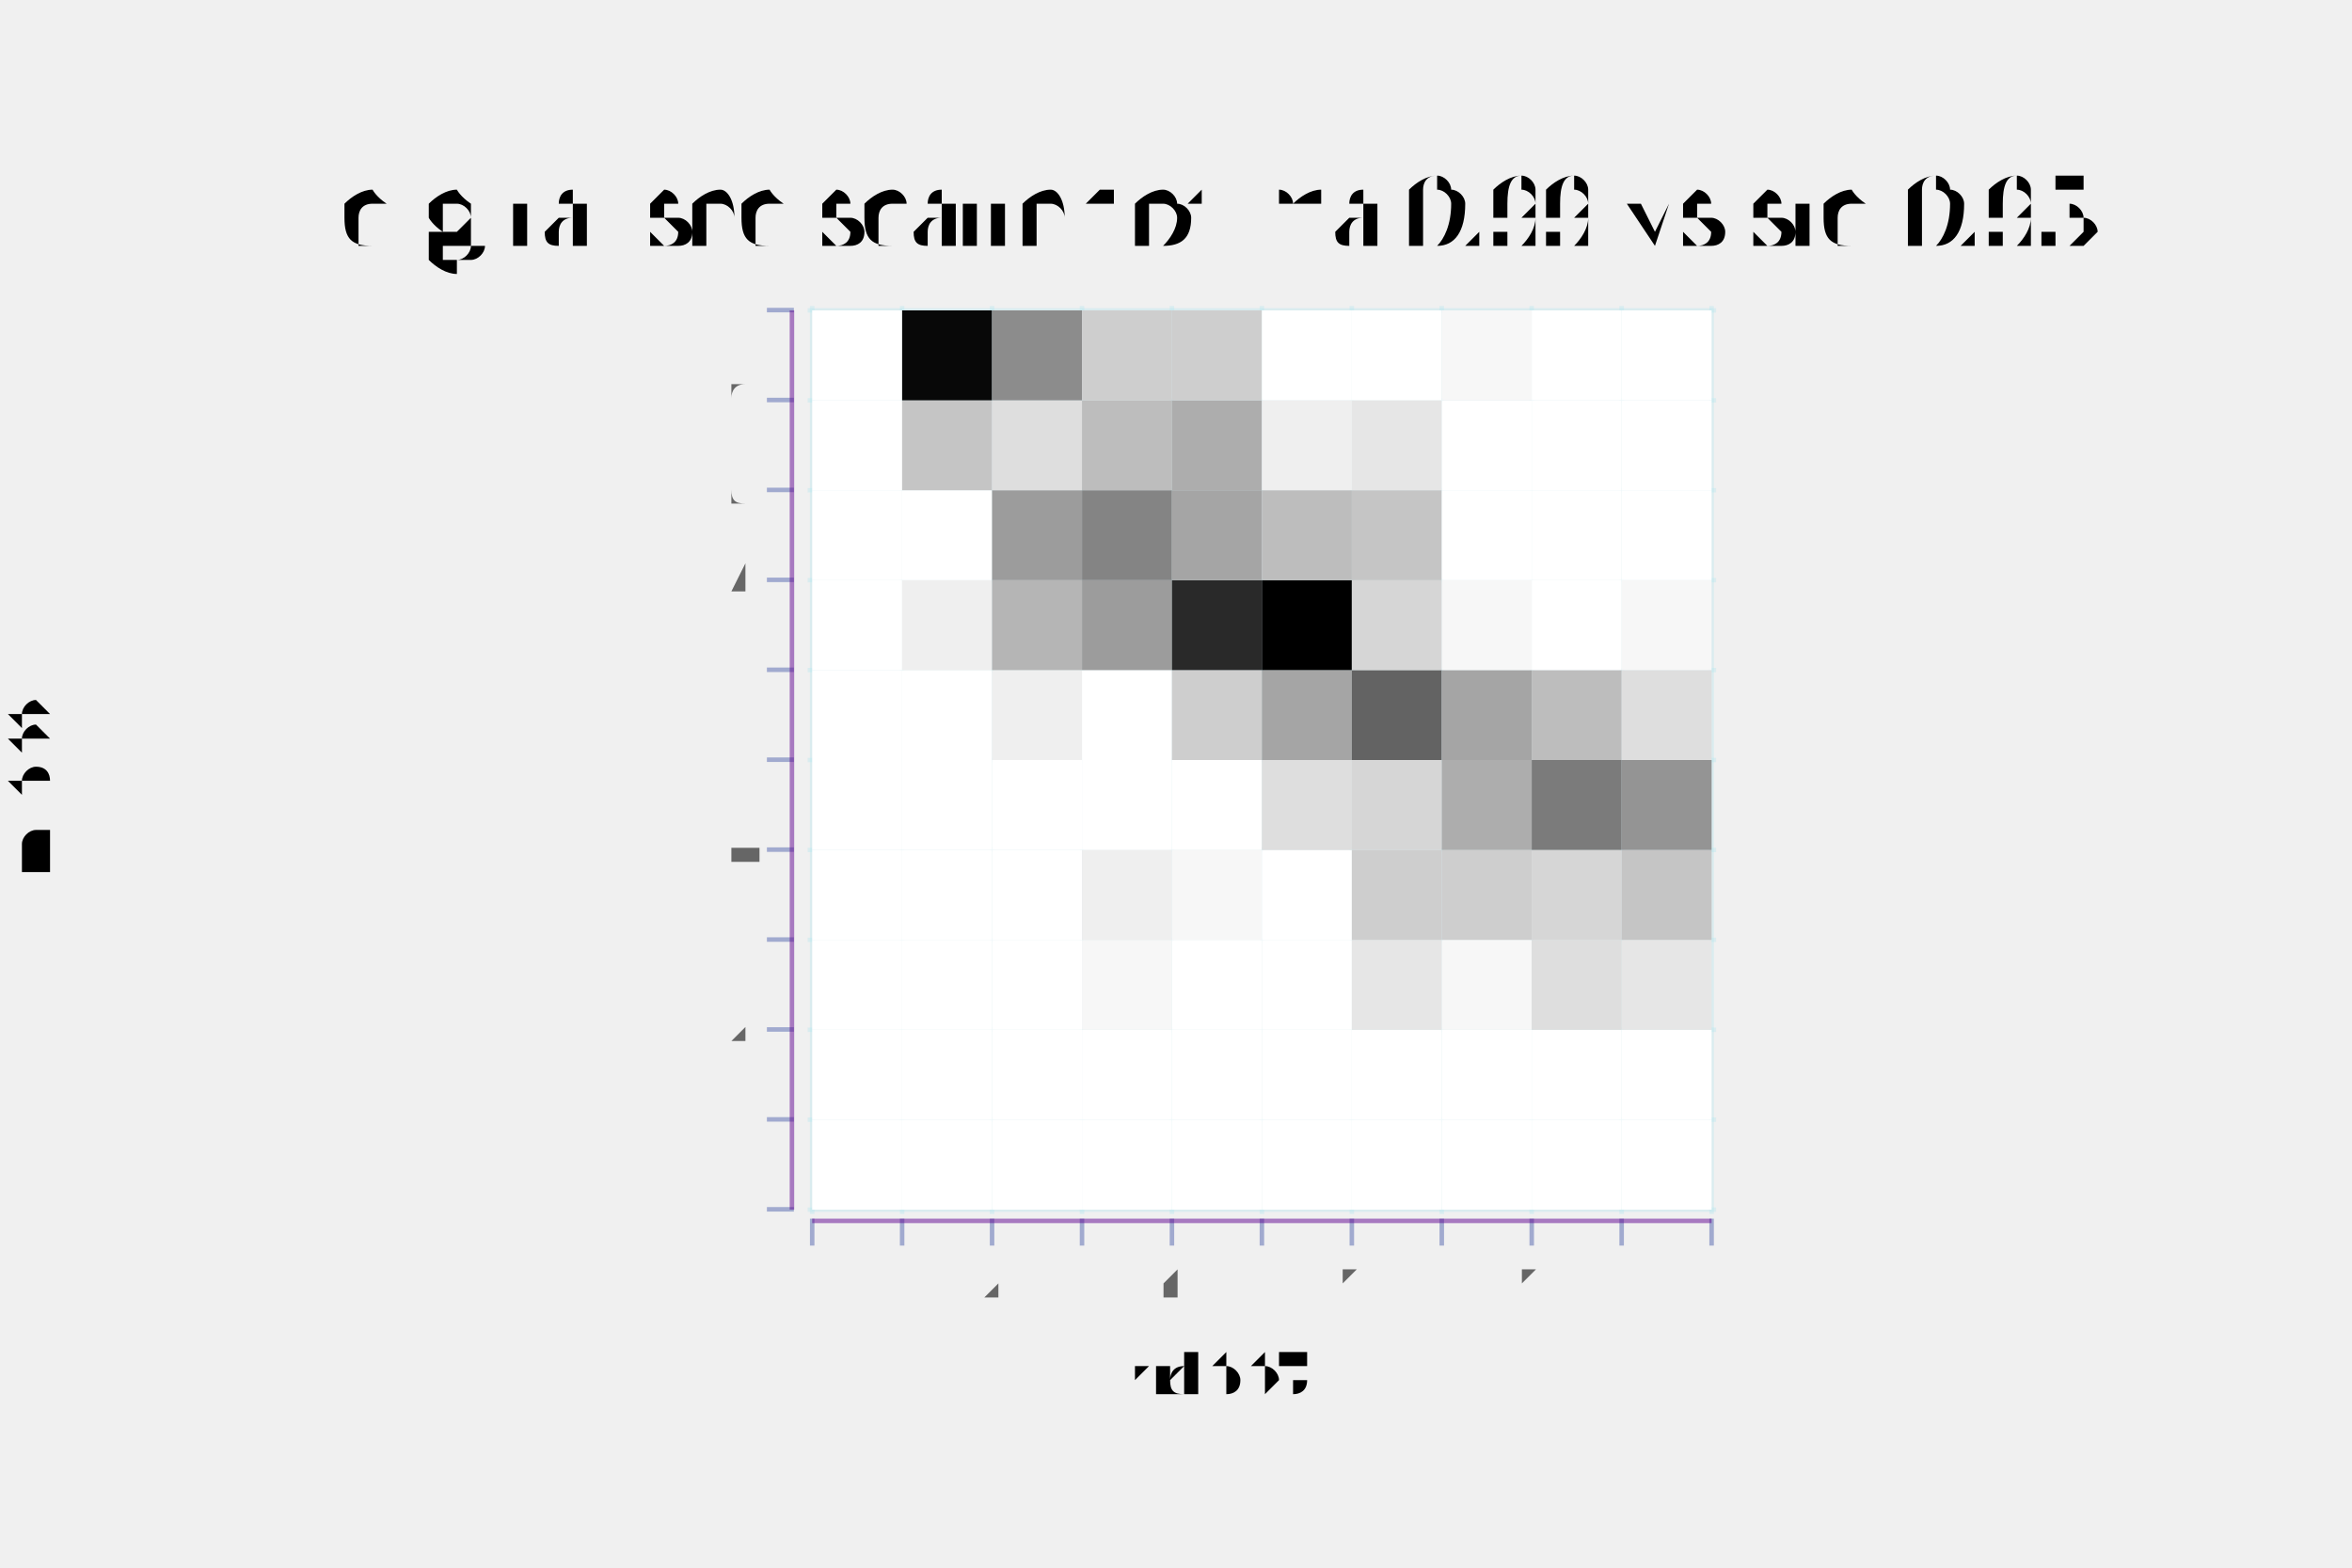
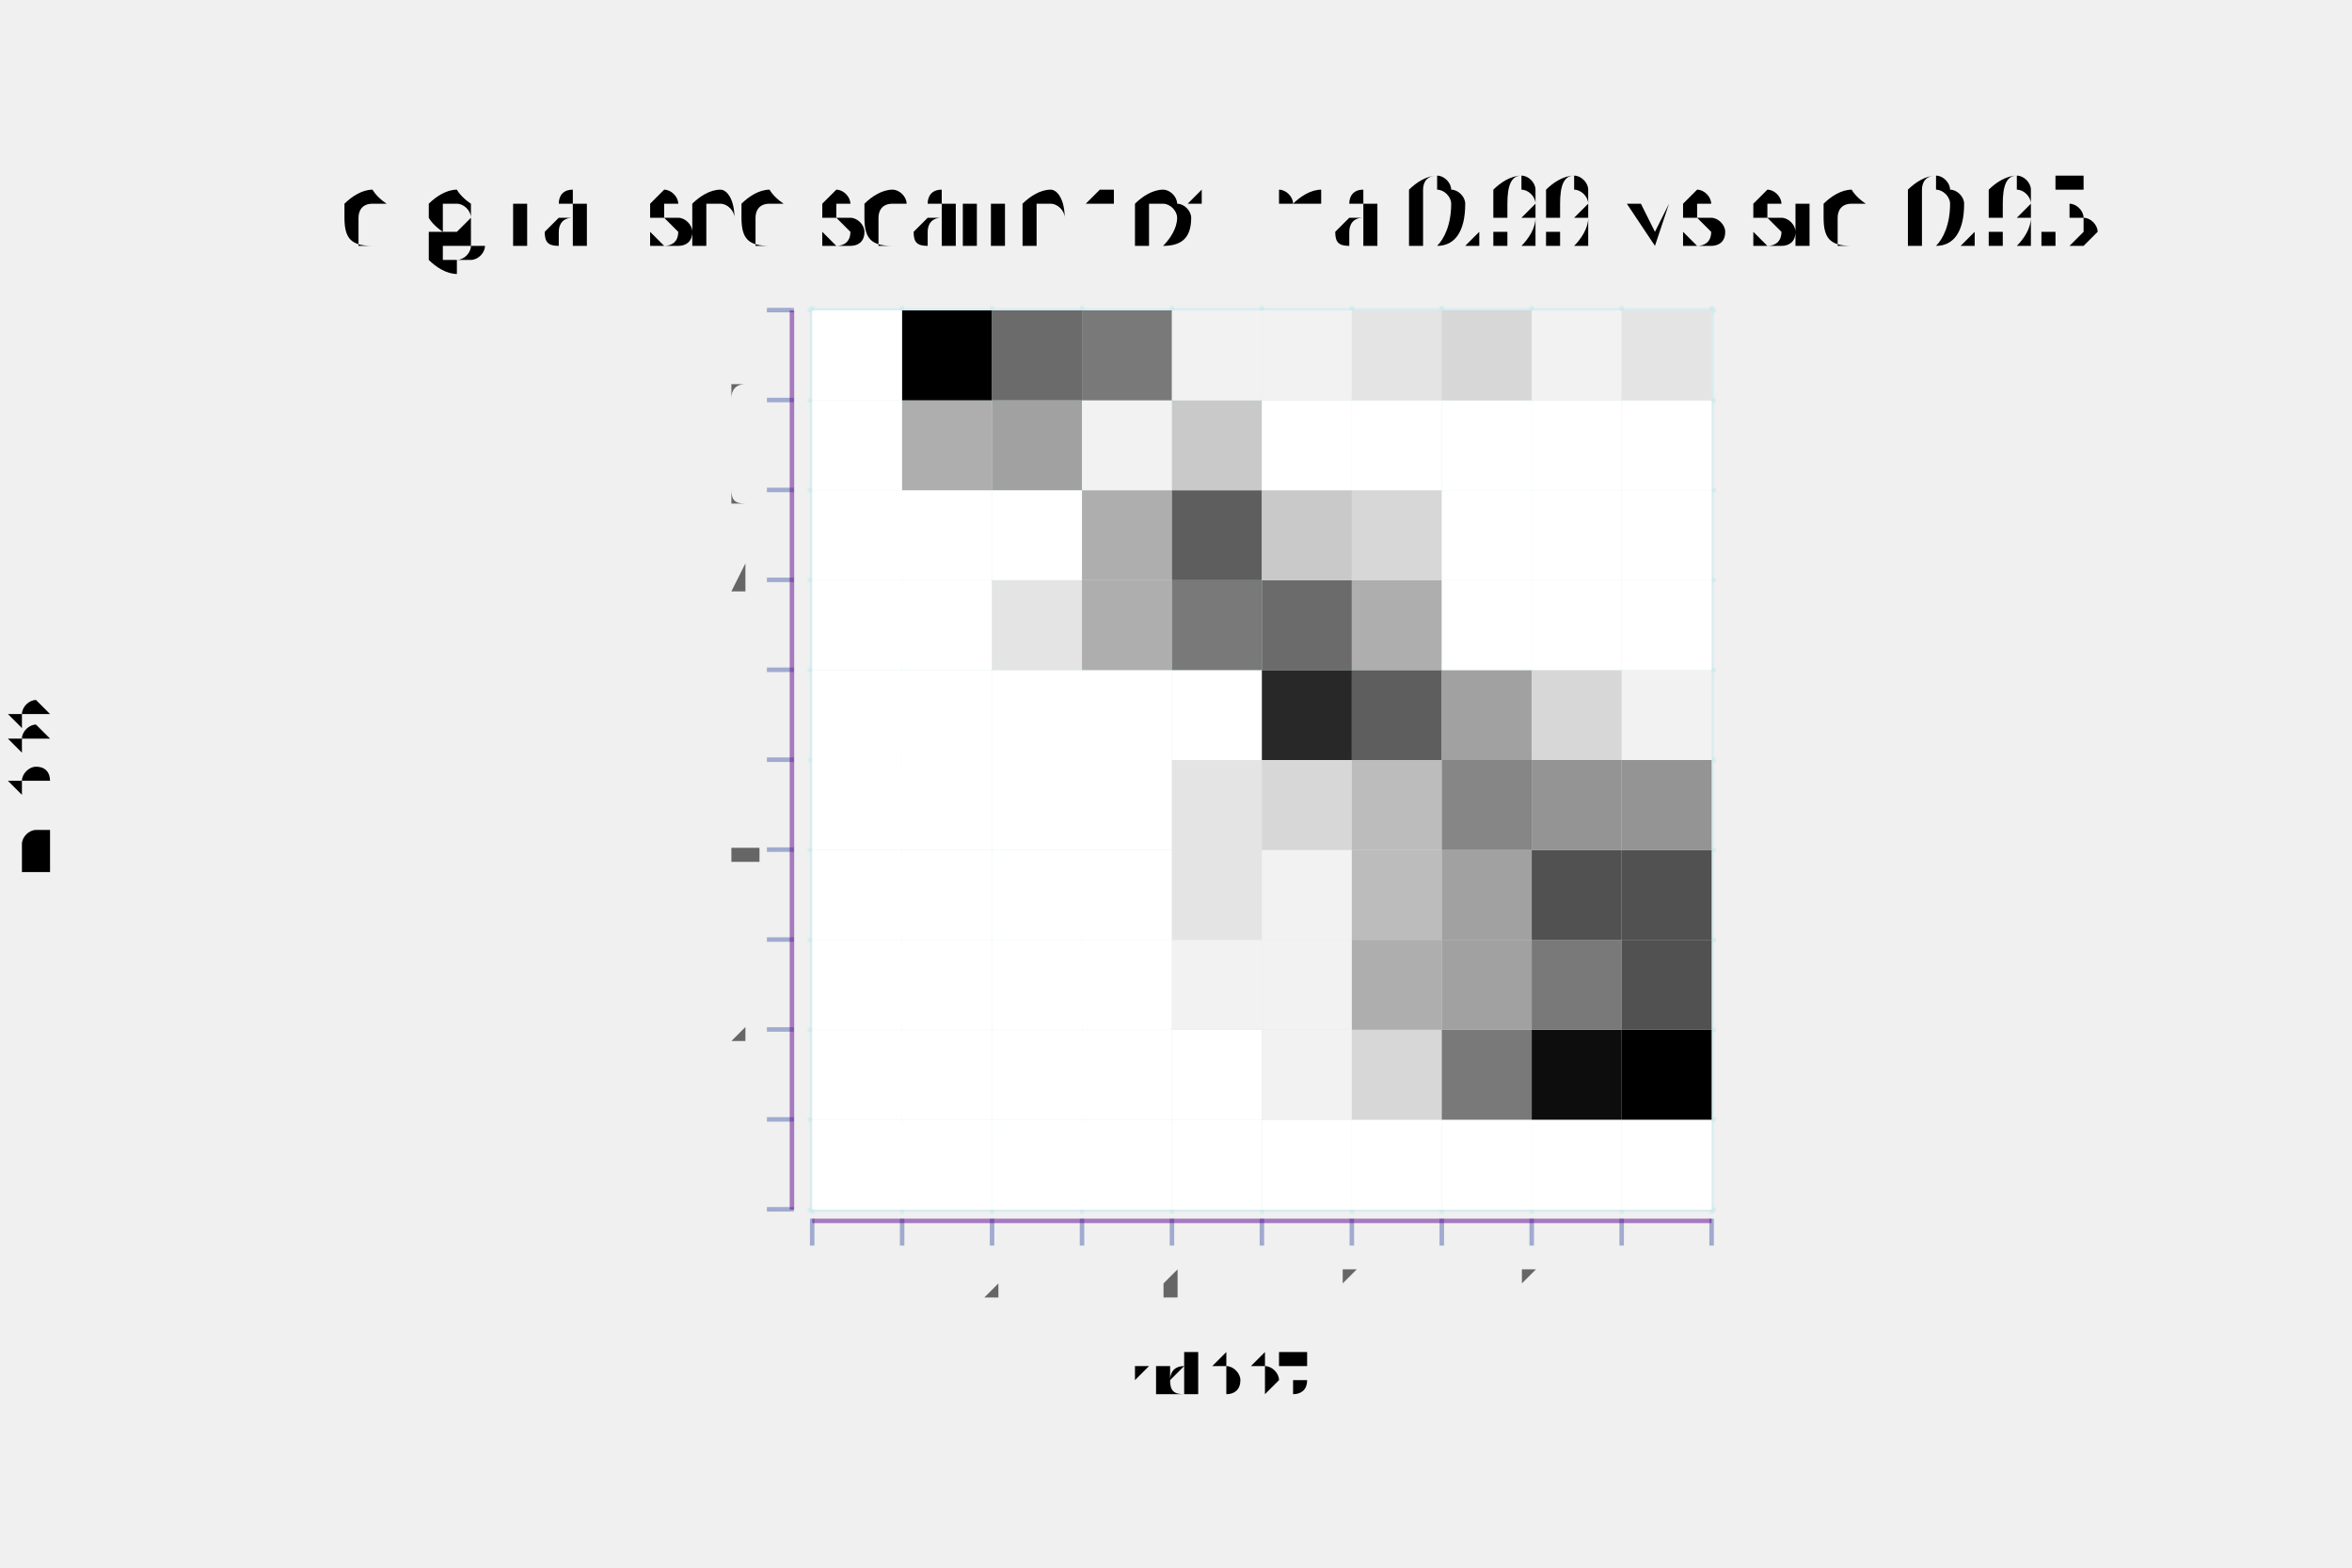
<svg xmlns="http://www.w3.org/2000/svg" viewBox="-1.403 -0.683 2.615 1.419" version="1.1" width="600.0" height="400.0">
  <g stroke-width="0.0" stroke="none" fill="#000000" transform="translate(-1.347365, 2.698706896551728e-2)" fill-opacity="1.0" font-size="6.0e-2" text-anchor="middle">
    <text transform="rotate(-90.0, 0.0, -0.0)" x="0.0" y="-0.0">ma 0.99</text>
  </g>
  <g stroke-width="0.0" stroke="none" fill="#000000" transform="translate(-4.736508620689661e-2, 0.7052241)" fill-opacity="1.0" font-size="6.0e-2" text-anchor="middle">
    <text transform="rotate(0.0, 0.0, -0.0)" x="0.0" y="-0.0">std 0.95</text>
  </g>
  <g stroke-width="0.0" stroke="none" fill="#000000" transform="translate(-4.736508620689661e-2, -0.57175)" fill-opacity="1.0" font-size="0.12" text-anchor="middle">
    <text transform="rotate(0.0, 0.0, -0.0)" x="0.0" y="-0.0">digitalised scatter of ma 0.99 vs std 0.95</text>
  </g>
  <g stroke-width="0.0" stroke="#000000" fill="#666666" fill-opacity="3.0e-2" stroke-opacity="0.0">
    <rect width="1.0" height="1.0" x="-0.5" y="-0.5" />
  </g>
  <g stroke-width="5.0e-3" stroke="#A8E5EE" fill="none" stroke-opacity="0.3">
    <polyline points="-0.505,0.5 0.505,0.5" />
  </g>
  <g stroke-width="5.0e-3" stroke="#A8E5EE" fill="none" stroke-opacity="0.3">
    <polyline points="-0.505,0.4 0.505,0.4" />
  </g>
  <g stroke-width="5.0e-3" stroke="#A8E5EE" fill="none" stroke-opacity="0.3">
    <polyline points="-0.505,0.3 0.505,0.3" />
  </g>
  <g stroke-width="5.0e-3" stroke="#A8E5EE" fill="none" stroke-opacity="0.3">
    <polyline points="-0.505,0.2 0.505,0.2" />
  </g>
  <g stroke-width="5.0e-3" stroke="#A8E5EE" fill="none" stroke-opacity="0.3">
    <polyline points="-0.505,9.999999999999998e-2 0.505,9.999999999999998e-2" />
  </g>
  <g stroke-width="5.0e-3" stroke="#A8E5EE" fill="none" stroke-opacity="0.3">
    <polyline points="-0.505,-0.0 0.505,-0.0" />
  </g>
  <g stroke-width="5.0e-3" stroke="#A8E5EE" fill="none" stroke-opacity="0.3">
    <polyline points="-0.505,-9.999999999999998e-2 0.505,-9.999999999999998e-2" />
  </g>
  <g stroke-width="5.0e-3" stroke="#A8E5EE" fill="none" stroke-opacity="0.3">
    <polyline points="-0.505,-0.2 0.505,-0.2" />
  </g>
  <g stroke-width="5.0e-3" stroke="#A8E5EE" fill="none" stroke-opacity="0.3">
    <polyline points="-0.505,-0.3 0.505,-0.3" />
  </g>
  <g stroke-width="5.0e-3" stroke="#A8E5EE" fill="none" stroke-opacity="0.3">
    <polyline points="-0.505,-0.4 0.505,-0.4" />
  </g>
  <g stroke-width="5.0e-3" stroke="#A8E5EE" fill="none" stroke-opacity="0.3">
    <polyline points="-0.505,-0.5 0.505,-0.5" />
  </g>
  <g stroke-width="0.0" stroke="none" fill="#666666" fill-opacity="1.0" font-size="5.0e-2" text-anchor="end">
    <text x="-0.565" y="0.514">0</text>
  </g>
  <g stroke-width="0.0" stroke="none" fill="#666666" fill-opacity="1.0" font-size="5.0e-2" text-anchor="end">
    <text x="-0.565" y="0.415">1</text>
  </g>
  <g stroke-width="0.0" stroke="none" fill="#666666" fill-opacity="1.0" font-size="5.0e-2" text-anchor="end">
    <text x="-0.565" y="0.315">2</text>
  </g>
  <g stroke-width="0.0" stroke="none" fill="#666666" fill-opacity="1.0" font-size="5.0e-2" text-anchor="end">
    <text x="-0.565" y="0.215">3</text>
  </g>
  <g stroke-width="0.0" stroke="none" fill="#666666" fill-opacity="1.0" font-size="5.0e-2" text-anchor="end">
    <text x="-0.565" y="0.114">4</text>
  </g>
  <g stroke-width="0.0" stroke="none" fill="#666666" fill-opacity="1.0" font-size="5.0e-2" text-anchor="end">
    <text x="-0.565" y="1.4499999999999999e-2">5</text>
  </g>
  <g stroke-width="0.0" stroke="none" fill="#666666" fill-opacity="1.0" font-size="5.0e-2" text-anchor="end">
    <text x="-0.565" y="-8.549999999999998e-2">6</text>
  </g>
  <g stroke-width="0.0" stroke="none" fill="#666666" fill-opacity="1.0" font-size="5.0e-2" text-anchor="end">
    <text x="-0.565" y="-0.185">7</text>
  </g>
  <g stroke-width="0.0" stroke="none" fill="#666666" fill-opacity="1.0" font-size="5.0e-2" text-anchor="end">
    <text x="-0.565" y="-0.286">8</text>
  </g>
  <g stroke-width="0.0" stroke="none" fill="#666666" fill-opacity="1.0" font-size="5.0e-2" text-anchor="end">
    <text x="-0.565" y="-0.386">9</text>
  </g>
  <g stroke-width="0.0" stroke="none" fill="#666666" fill-opacity="1.0" font-size="5.0e-2" text-anchor="end">
    <text x="-0.565" y="-0.485">10</text>
  </g>
  <g stroke-width="0.0" stroke="#2C429D" fill="#5F0391" fill-opacity="1.0" stroke-opacity="0.4">
    <line stroke-width="5.0e-3" transform="rotate(-90.0, -0.5353448, 0.5)" x1="-0.535" y1="0.515" x2="-0.535" y2="0.485" />
    <line stroke-width="5.0e-3" transform="rotate(-90.0, -0.5353448, 0.4)" x1="-0.535" y1="0.415" x2="-0.535" y2="0.385" />
    <line stroke-width="5.0e-3" transform="rotate(-90.0, -0.5353448, 0.3)" x1="-0.535" y1="0.315" x2="-0.535" y2="0.285" />
    <line stroke-width="5.0e-3" transform="rotate(-90.0, -0.5353448, 0.2)" x1="-0.535" y1="0.215" x2="-0.535" y2="0.185" />
    <line stroke-width="5.0e-3" transform="rotate(-90.0, -0.5353448, 9.999999999999998e-2)" x1="-0.535" y1="0.115" x2="-0.535" y2="8.499999999999998e-2" />
    <line stroke-width="5.0e-3" transform="rotate(-90.0, -0.5353448, -0.0)" x1="-0.535" y1="1.5e-2" x2="-0.535" y2="-1.5e-2" />
    <line stroke-width="5.0e-3" transform="rotate(-90.0, -0.5353448, -9.999999999999998e-2)" x1="-0.535" y1="-8.499999999999998e-2" x2="-0.535" y2="-0.115" />
    <line stroke-width="5.0e-3" transform="rotate(-90.0, -0.5353448, -0.2)" x1="-0.535" y1="-0.185" x2="-0.535" y2="-0.215" />
    <line stroke-width="5.0e-3" transform="rotate(-90.0, -0.5353448, -0.3)" x1="-0.535" y1="-0.285" x2="-0.535" y2="-0.315" />
    <line stroke-width="5.0e-3" transform="rotate(-90.0, -0.5353448, -0.4)" x1="-0.535" y1="-0.385" x2="-0.535" y2="-0.415" />
    <line stroke-width="5.0e-3" transform="rotate(-90.0, -0.5353448, -0.5)" x1="-0.535" y1="-0.485" x2="-0.535" y2="-0.515" />
  </g>
  <g stroke-width="0.0" stroke="#666666" fill="#5F0391" fill-opacity="0.5" stroke-opacity="0.0">
    <rect width="5.0000000000000044e-3" height="1.0" x="-0.525" y="-0.5" />
  </g>
  <g stroke-width="5.0e-3" stroke="#A8E5EE" fill="none" stroke-opacity="0.3">
    <polyline points="-0.5,0.505 -0.5,-0.505" />
  </g>
  <g stroke-width="5.0e-3" stroke="#A8E5EE" fill="none" stroke-opacity="0.3">
    <polyline points="-0.4,0.505 -0.4,-0.505" />
  </g>
  <g stroke-width="5.0e-3" stroke="#A8E5EE" fill="none" stroke-opacity="0.3">
    <polyline points="-0.3,0.505 -0.3,-0.505" />
  </g>
  <g stroke-width="5.0e-3" stroke="#A8E5EE" fill="none" stroke-opacity="0.3">
    <polyline points="-0.2,0.505 -0.2,-0.505" />
  </g>
  <g stroke-width="5.0e-3" stroke="#A8E5EE" fill="none" stroke-opacity="0.3">
    <polyline points="-9.999999999999998e-2,0.505 -9.999999999999998e-2,-0.505" />
  </g>
  <g stroke-width="5.0e-3" stroke="#A8E5EE" fill="none" stroke-opacity="0.3">
    <polyline points="0.0,0.505 0.0,-0.505" />
  </g>
  <g stroke-width="5.0e-3" stroke="#A8E5EE" fill="none" stroke-opacity="0.3">
    <polyline points="9.999999999999998e-2,0.505 9.999999999999998e-2,-0.505" />
  </g>
  <g stroke-width="5.0e-3" stroke="#A8E5EE" fill="none" stroke-opacity="0.3">
    <polyline points="0.2,0.505 0.2,-0.505" />
  </g>
  <g stroke-width="5.0e-3" stroke="#A8E5EE" fill="none" stroke-opacity="0.3">
    <polyline points="0.3,0.505 0.3,-0.505" />
  </g>
  <g stroke-width="5.0e-3" stroke="#A8E5EE" fill="none" stroke-opacity="0.3">
    <polyline points="0.4,0.505 0.4,-0.505" />
  </g>
  <g stroke-width="5.0e-3" stroke="#A8E5EE" fill="none" stroke-opacity="0.3">
    <polyline points="0.5,0.505 0.5,-0.505" />
  </g>
  <g stroke-width="0.0" stroke="none" fill="#666666" fill-opacity="1.0" font-size="4.137931034482759e-2" text-anchor="middle">
    <text x="-0.5" y="0.6">0</text>
  </g>
  <g stroke-width="0.0" stroke="none" fill="#666666" fill-opacity="1.0" font-size="4.137931034482759e-2" text-anchor="middle">
    <text x="-0.4" y="0.6">1</text>
  </g>
  <g stroke-width="0.0" stroke="none" fill="#666666" fill-opacity="1.0" font-size="4.137931034482759e-2" text-anchor="middle">
    <text x="-0.3" y="0.6">2</text>
  </g>
  <g stroke-width="0.0" stroke="none" fill="#666666" fill-opacity="1.0" font-size="4.137931034482759e-2" text-anchor="middle">
    <text x="-0.2" y="0.6">3</text>
  </g>
  <g stroke-width="0.0" stroke="none" fill="#666666" fill-opacity="1.0" font-size="4.137931034482759e-2" text-anchor="middle">
    <text x="-9.999999999999998e-2" y="0.6">4</text>
  </g>
  <g stroke-width="0.0" stroke="none" fill="#666666" fill-opacity="1.0" font-size="4.137931034482759e-2" text-anchor="middle">
    <text x="0.0" y="0.6">5</text>
  </g>
  <g stroke-width="0.0" stroke="none" fill="#666666" fill-opacity="1.0" font-size="4.137931034482759e-2" text-anchor="middle">
    <text x="9.999999999999998e-2" y="0.6">6</text>
  </g>
  <g stroke-width="0.0" stroke="none" fill="#666666" fill-opacity="1.0" font-size="4.137931034482759e-2" text-anchor="middle">
    <text x="0.2" y="0.6">7</text>
  </g>
  <g stroke-width="0.0" stroke="none" fill="#666666" fill-opacity="1.0" font-size="4.137931034482759e-2" text-anchor="middle">
    <text x="0.3" y="0.6">8</text>
  </g>
  <g stroke-width="0.0" stroke="none" fill="#666666" fill-opacity="1.0" font-size="4.137931034482759e-2" text-anchor="middle">
    <text x="0.4" y="0.6">9</text>
  </g>
  <g stroke-width="0.0" stroke="none" fill="#666666" fill-opacity="1.0" font-size="4.137931034482759e-2" text-anchor="middle">
    <text x="0.5" y="0.6">10</text>
  </g>
  <g stroke-width="0.0" stroke="#2C429D" fill="#5F0391" fill-opacity="1.0" stroke-opacity="0.4">
    <line stroke-width="5.0e-3" x1="-0.5" y1="0.54" x2="-0.5" y2="0.51" />
    <line stroke-width="5.0e-3" x1="-0.4" y1="0.54" x2="-0.4" y2="0.51" />
    <line stroke-width="5.0e-3" x1="-0.3" y1="0.54" x2="-0.3" y2="0.51" />
    <line stroke-width="5.0e-3" x1="-0.2" y1="0.54" x2="-0.2" y2="0.51" />
    <line stroke-width="5.0e-3" x1="-9.999999999999998e-2" y1="0.54" x2="-9.999999999999998e-2" y2="0.51" />
    <line stroke-width="5.0e-3" y1="0.54" y2="0.51" />
    <line stroke-width="5.0e-3" x1="9.999999999999998e-2" y1="0.54" x2="9.999999999999998e-2" y2="0.51" />
    <line stroke-width="5.0e-3" x1="0.2" y1="0.54" x2="0.2" y2="0.51" />
    <line stroke-width="5.0e-3" x1="0.3" y1="0.54" x2="0.3" y2="0.51" />
    <line stroke-width="5.0e-3" x1="0.4" y1="0.54" x2="0.4" y2="0.51" />
    <line stroke-width="5.0e-3" x1="0.5" y1="0.54" x2="0.5" y2="0.51" />
  </g>
  <g stroke-width="0.0" stroke="#666666" fill="#5F0391" fill-opacity="0.5" stroke-opacity="0.0">
    <rect width="1.0" height="5.0000000000000044e-3" x="-0.5" y="0.51" />
  </g>
  <g stroke-width="0.0" stroke="#000000" fill="#FFFFFF" fill-opacity="1.0" stroke-opacity="0.0">
    <rect width="9.999999999999998e-2" height="9.999999999999998e-2" x="-0.5" y="0.4" />
  </g>
  <g stroke-width="0.0" stroke="#000000" fill="#FFFFFF" fill-opacity="1.0" stroke-opacity="0.0">
    <rect width="9.999999999999998e-2" height="0.1" x="-0.5" y="0.3" />
  </g>
  <g stroke-width="0.0" stroke="#000000" fill="#FFFFFF" fill-opacity="1.0" stroke-opacity="0.0">
    <rect width="9.999999999999998e-2" height="0.1" x="-0.5" y="0.2" />
  </g>
  <g stroke-width="0.0" stroke="#000000" fill="#FFFFFF" fill-opacity="1.0" stroke-opacity="0.0">
    <rect width="9.999999999999998e-2" height="9.999999999999998e-2" x="-0.5" y="9.999999999999998e-2" />
  </g>
  <g stroke-width="0.0" stroke="#000000" fill="#FFFFFF" fill-opacity="1.0" stroke-opacity="0.0">
    <rect width="9.999999999999998e-2" height="9.999999999999998e-2" x="-0.5" />
  </g>
  <g stroke-width="0.0" stroke="#000000" fill="#FFFFFF" fill-opacity="1.0" stroke-opacity="0.0">
    <rect width="9.999999999999998e-2" height="0.1" x="-0.5" y="-0.1" />
  </g>
  <g stroke-width="0.0" stroke="#000000" fill="#FFFFFF" fill-opacity="1.0" stroke-opacity="0.0">
    <rect width="9.999999999999998e-2" height="9.999999999999998e-2" x="-0.5" y="-0.2" />
  </g>
  <g stroke-width="0.0" stroke="#000000" fill="#FFFFFF" fill-opacity="1.0" stroke-opacity="0.0">
    <rect width="9.999999999999998e-2" height="9.999999999999998e-2" x="-0.5" y="-0.3" />
  </g>
  <g stroke-width="0.0" stroke="#000000" fill="#FFFFFF" fill-opacity="1.0" stroke-opacity="0.0">
    <rect width="9.999999999999998e-2" height="9.999999999999998e-2" x="-0.5" y="-0.4" />
  </g>
  <g stroke-width="0.0" stroke="#000000" fill="#FFFFFF" fill-opacity="1.0" stroke-opacity="0.0">
    <rect width="9.999999999999998e-2" height="9.999999999999998e-2" x="-0.5" y="-0.5" />
  </g>
  <g stroke-width="0.0" stroke="#000000" fill="#FFFFFF" fill-opacity="1.0" stroke-opacity="0.0">
    <rect width="0.1" height="9.999999999999998e-2" x="-0.4" y="0.4" />
  </g>
  <g stroke-width="0.0" stroke="#000000" fill="#FFFFFF" fill-opacity="1.0" stroke-opacity="0.0">
    <rect width="0.1" height="0.1" x="-0.4" y="0.3" />
  </g>
  <g stroke-width="0.0" stroke="#000000" fill="#FFFFFF" fill-opacity="1.0" stroke-opacity="0.0">
    <rect width="0.1" height="0.1" x="-0.4" y="0.2" />
  </g>
  <g stroke-width="0.0" stroke="#000000" fill="#FFFFFF" fill-opacity="1.0" stroke-opacity="0.0">
    <rect width="0.1" height="9.999999999999998e-2" x="-0.4" y="9.999999999999998e-2" />
  </g>
  <g stroke-width="0.0" stroke="#000000" fill="#FFFFFF" fill-opacity="1.0" stroke-opacity="0.0">
    <rect width="0.1" height="9.999999999999998e-2" x="-0.4" />
  </g>
  <g stroke-width="0.0" stroke="#000000" fill="#FFFFFF" fill-opacity="1.0" stroke-opacity="0.0">
    <rect width="0.1" height="0.1" x="-0.4" y="-0.1" />
  </g>
-   <g stroke-width="0.0" stroke="#000000" fill="#EFEFEF" fill-opacity="1.0" stroke-opacity="0.0">
+   <g stroke-width="0.0" stroke="#000000" fill="#FFFFFF" fill-opacity="1.0" stroke-opacity="0.0">
    <rect width="0.1" height="9.999999999999998e-2" x="-0.4" y="-0.2" />
  </g>
  <g stroke-width="0.0" stroke="#000000" fill="#FFFFFF" fill-opacity="1.0" stroke-opacity="0.0">
    <rect width="0.1" height="9.999999999999998e-2" x="-0.4" y="-0.3" />
  </g>
-   <g stroke-width="0.0" stroke="#000000" fill="#C5C5C5" fill-opacity="1.0" stroke-opacity="0.0">
+   <g stroke-width="0.0" stroke="#000000" fill="#AEAEAE" fill-opacity="1.0" stroke-opacity="0.0">
    <rect width="0.1" height="9.999999999999998e-2" x="-0.4" y="-0.4" />
  </g>
-   <g stroke-width="0.0" stroke="#000000" fill="#080808" fill-opacity="1.0" stroke-opacity="0.0">
+   <g stroke-width="0.0" stroke="#000000" fill="#000000" fill-opacity="1.0" stroke-opacity="0.0">
    <rect width="0.1" height="9.999999999999998e-2" x="-0.4" y="-0.5" />
  </g>
  <g stroke-width="0.0" stroke="#000000" fill="#FFFFFF" fill-opacity="1.0" stroke-opacity="0.0">
    <rect width="0.1" height="9.999999999999998e-2" x="-0.3" y="0.4" />
  </g>
  <g stroke-width="0.0" stroke="#000000" fill="#FFFFFF" fill-opacity="1.0" stroke-opacity="0.0">
    <rect width="0.1" height="0.1" x="-0.3" y="0.3" />
  </g>
  <g stroke-width="0.0" stroke="#000000" fill="#FFFFFF" fill-opacity="1.0" stroke-opacity="0.0">
    <rect width="0.1" height="0.1" x="-0.3" y="0.2" />
  </g>
  <g stroke-width="0.0" stroke="#000000" fill="#FFFFFF" fill-opacity="1.0" stroke-opacity="0.0">
    <rect width="0.1" height="9.999999999999998e-2" x="-0.3" y="9.999999999999998e-2" />
  </g>
  <g stroke-width="0.0" stroke="#000000" fill="#FFFFFF" fill-opacity="1.0" stroke-opacity="0.0">
    <rect width="0.1" height="9.999999999999998e-2" x="-0.3" />
  </g>
-   <g stroke-width="0.0" stroke="#000000" fill="#EFEFEF" fill-opacity="1.0" stroke-opacity="0.0">
+   <g stroke-width="0.0" stroke="#000000" fill="#FFFFFF" fill-opacity="1.0" stroke-opacity="0.0">
    <rect width="0.1" height="0.1" x="-0.3" y="-0.1" />
  </g>
-   <g stroke-width="0.0" stroke="#000000" fill="#B5B5B5" fill-opacity="1.0" stroke-opacity="0.0">
+   <g stroke-width="0.0" stroke="#000000" fill="#E4E4E4" fill-opacity="1.0" stroke-opacity="0.0">
    <rect width="0.1" height="9.999999999999998e-2" x="-0.3" y="-0.2" />
  </g>
-   <g stroke-width="0.0" stroke="#000000" fill="#9C9C9C" fill-opacity="1.0" stroke-opacity="0.0">
+   <g stroke-width="0.0" stroke="#000000" fill="#FFFFFF" fill-opacity="1.0" stroke-opacity="0.0">
    <rect width="0.1" height="9.999999999999998e-2" x="-0.3" y="-0.3" />
  </g>
-   <g stroke-width="0.0" stroke="#000000" fill="#DEDEDE" fill-opacity="1.0" stroke-opacity="0.0">
+   <g stroke-width="0.0" stroke="#000000" fill="#A1A1A1" fill-opacity="1.0" stroke-opacity="0.0">
    <rect width="0.1" height="9.999999999999998e-2" x="-0.3" y="-0.4" />
  </g>
-   <g stroke-width="0.0" stroke="#000000" fill="#8C8C8C" fill-opacity="1.0" stroke-opacity="0.0">
+   <g stroke-width="0.0" stroke="#000000" fill="#6B6B6B" fill-opacity="1.0" stroke-opacity="0.0">
    <rect width="0.1" height="9.999999999999998e-2" x="-0.3" y="-0.5" />
  </g>
  <g stroke-width="0.0" stroke="#000000" fill="#FFFFFF" fill-opacity="1.0" stroke-opacity="0.0">
    <rect width="9.999999999999998e-2" height="9.999999999999998e-2" x="-0.2" y="0.4" />
  </g>
  <g stroke-width="0.0" stroke="#000000" fill="#FFFFFF" fill-opacity="1.0" stroke-opacity="0.0">
    <rect width="9.999999999999998e-2" height="0.1" x="-0.2" y="0.3" />
  </g>
-   <g stroke-width="0.0" stroke="#000000" fill="#F7F7F7" fill-opacity="1.0" stroke-opacity="0.0">
+   <g stroke-width="0.0" stroke="#000000" fill="#FFFFFF" fill-opacity="1.0" stroke-opacity="0.0">
    <rect width="9.999999999999998e-2" height="0.1" x="-0.2" y="0.2" />
  </g>
-   <g stroke-width="0.0" stroke="#000000" fill="#EFEFEF" fill-opacity="1.0" stroke-opacity="0.0">
+   <g stroke-width="0.0" stroke="#000000" fill="#FFFFFF" fill-opacity="1.0" stroke-opacity="0.0">
    <rect width="9.999999999999998e-2" height="9.999999999999998e-2" x="-0.2" y="9.999999999999998e-2" />
  </g>
  <g stroke-width="0.0" stroke="#000000" fill="#FFFFFF" fill-opacity="1.0" stroke-opacity="0.0">
    <rect width="9.999999999999998e-2" height="9.999999999999998e-2" x="-0.2" />
  </g>
  <g stroke-width="0.0" stroke="#000000" fill="#FFFFFF" fill-opacity="1.0" stroke-opacity="0.0">
    <rect width="9.999999999999998e-2" height="0.1" x="-0.2" y="-0.1" />
  </g>
-   <g stroke-width="0.0" stroke="#000000" fill="#9C9C9C" fill-opacity="1.0" stroke-opacity="0.0">
+   <g stroke-width="0.0" stroke="#000000" fill="#AEAEAE" fill-opacity="1.0" stroke-opacity="0.0">
    <rect width="9.999999999999998e-2" height="9.999999999999998e-2" x="-0.2" y="-0.2" />
  </g>
-   <g stroke-width="0.0" stroke="#000000" fill="#848484" fill-opacity="1.0" stroke-opacity="0.0">
+   <g stroke-width="0.0" stroke="#000000" fill="#AEAEAE" fill-opacity="1.0" stroke-opacity="0.0">
    <rect width="9.999999999999998e-2" height="9.999999999999998e-2" x="-0.2" y="-0.3" />
  </g>
-   <g stroke-width="0.0" stroke="#000000" fill="#BDBDBD" fill-opacity="1.0" stroke-opacity="0.0">
+   <g stroke-width="0.0" stroke="#000000" fill="#F2F2F2" fill-opacity="1.0" stroke-opacity="0.0">
    <rect width="9.999999999999998e-2" height="9.999999999999998e-2" x="-0.2" y="-0.4" />
  </g>
-   <g stroke-width="0.0" stroke="#000000" fill="#CECECE" fill-opacity="1.0" stroke-opacity="0.0">
+   <g stroke-width="0.0" stroke="#000000" fill="#797979" fill-opacity="1.0" stroke-opacity="0.0">
    <rect width="9.999999999999998e-2" height="9.999999999999998e-2" x="-0.2" y="-0.5" />
  </g>
  <g stroke-width="0.0" stroke="#000000" fill="#FFFFFF" fill-opacity="1.0" stroke-opacity="0.0">
    <rect width="9.999999999999998e-2" height="9.999999999999998e-2" x="-9.999999999999998e-2" y="0.4" />
  </g>
  <g stroke-width="0.0" stroke="#000000" fill="#FFFFFF" fill-opacity="1.0" stroke-opacity="0.0">
    <rect width="9.999999999999998e-2" height="0.1" x="-9.999999999999998e-2" y="0.3" />
  </g>
-   <g stroke-width="0.0" stroke="#000000" fill="#FFFFFF" fill-opacity="1.0" stroke-opacity="0.0">
+   <g stroke-width="0.0" stroke="#000000" fill="#F2F2F2" fill-opacity="1.0" stroke-opacity="0.0">
    <rect width="9.999999999999998e-2" height="0.1" x="-9.999999999999998e-2" y="0.2" />
  </g>
-   <g stroke-width="0.0" stroke="#000000" fill="#F7F7F7" fill-opacity="1.0" stroke-opacity="0.0">
+   <g stroke-width="0.0" stroke="#000000" fill="#E4E4E4" fill-opacity="1.0" stroke-opacity="0.0">
    <rect width="9.999999999999998e-2" height="9.999999999999998e-2" x="-9.999999999999998e-2" y="9.999999999999998e-2" />
  </g>
-   <g stroke-width="0.0" stroke="#000000" fill="#FFFFFF" fill-opacity="1.0" stroke-opacity="0.0">
+   <g stroke-width="0.0" stroke="#000000" fill="#E4E4E4" fill-opacity="1.0" stroke-opacity="0.0">
    <rect width="9.999999999999998e-2" height="9.999999999999998e-2" x="-9.999999999999998e-2" />
  </g>
-   <g stroke-width="0.0" stroke="#000000" fill="#CECECE" fill-opacity="1.0" stroke-opacity="0.0">
+   <g stroke-width="0.0" stroke="#000000" fill="#FFFFFF" fill-opacity="1.0" stroke-opacity="0.0">
    <rect width="9.999999999999998e-2" height="0.1" x="-9.999999999999998e-2" y="-0.1" />
  </g>
-   <g stroke-width="0.0" stroke="#000000" fill="#292929" fill-opacity="1.0" stroke-opacity="0.0">
+   <g stroke-width="0.0" stroke="#000000" fill="#797979" fill-opacity="1.0" stroke-opacity="0.0">
    <rect width="9.999999999999998e-2" height="9.999999999999998e-2" x="-9.999999999999998e-2" y="-0.2" />
  </g>
-   <g stroke-width="0.0" stroke="#000000" fill="#A5A5A5" fill-opacity="1.0" stroke-opacity="0.0">
+   <g stroke-width="0.0" stroke="#000000" fill="#5E5E5E" fill-opacity="1.0" stroke-opacity="0.0">
    <rect width="9.999999999999998e-2" height="9.999999999999998e-2" x="-9.999999999999998e-2" y="-0.3" />
  </g>
-   <g stroke-width="0.0" stroke="#000000" fill="#ADADAD" fill-opacity="1.0" stroke-opacity="0.0">
+   <g stroke-width="0.0" stroke="#000000" fill="#C9C9C9" fill-opacity="1.0" stroke-opacity="0.0">
    <rect width="9.999999999999998e-2" height="9.999999999999998e-2" x="-9.999999999999998e-2" y="-0.4" />
  </g>
-   <g stroke-width="0.0" stroke="#000000" fill="#CECECE" fill-opacity="1.0" stroke-opacity="0.0">
+   <g stroke-width="0.0" stroke="#000000" fill="#F2F2F2" fill-opacity="1.0" stroke-opacity="0.0">
    <rect width="9.999999999999998e-2" height="9.999999999999998e-2" x="-9.999999999999998e-2" y="-0.5" />
  </g>
  <g stroke-width="0.0" stroke="#000000" fill="#FFFFFF" fill-opacity="1.0" stroke-opacity="0.0">
    <rect width="0.1" height="9.999999999999998e-2" y="0.4" />
  </g>
-   <g stroke-width="0.0" stroke="#000000" fill="#FFFFFF" fill-opacity="1.0" stroke-opacity="0.0">
+   <g stroke-width="0.0" stroke="#000000" fill="#F2F2F2" fill-opacity="1.0" stroke-opacity="0.0">
    <rect width="0.1" height="0.1" y="0.3" />
  </g>
-   <g stroke-width="0.0" stroke="#000000" fill="#FFFFFF" fill-opacity="1.0" stroke-opacity="0.0">
+   <g stroke-width="0.0" stroke="#000000" fill="#F2F2F2" fill-opacity="1.0" stroke-opacity="0.0">
    <rect width="0.1" height="0.1" y="0.2" />
  </g>
-   <g stroke-width="0.0" stroke="#000000" fill="#FFFFFF" fill-opacity="1.0" stroke-opacity="0.0">
+   <g stroke-width="0.0" stroke="#000000" fill="#F2F2F2" fill-opacity="1.0" stroke-opacity="0.0">
    <rect width="0.1" height="9.999999999999998e-2" y="9.999999999999998e-2" />
  </g>
-   <g stroke-width="0.0" stroke="#000000" fill="#DEDEDE" fill-opacity="1.0" stroke-opacity="0.0">
+   <g stroke-width="0.0" stroke="#000000" fill="#D7D7D7" fill-opacity="1.0" stroke-opacity="0.0">
    <rect width="0.1" height="9.999999999999998e-2" />
  </g>
-   <g stroke-width="0.0" stroke="#000000" fill="#A5A5A5" fill-opacity="1.0" stroke-opacity="0.0">
+   <g stroke-width="0.0" stroke="#000000" fill="#282828" fill-opacity="1.0" stroke-opacity="0.0">
    <rect width="0.1" height="0.1" y="-0.1" />
  </g>
+   <g stroke-width="0.0" stroke="#000000" fill="#6B6B6B" fill-opacity="1.0" stroke-opacity="0.0">
+     <rect width="0.1" height="9.999999999999998e-2" y="-0.2" />
+   </g>
+   <g stroke-width="0.0" stroke="#000000" fill="#C9C9C9" fill-opacity="1.0" stroke-opacity="0.0">
+     <rect width="0.1" height="9.999999999999998e-2" y="-0.3" />
+   </g>
+   <g stroke-width="0.0" stroke="#000000" fill="#FFFFFF" fill-opacity="1.0" stroke-opacity="0.0">
+     <rect width="0.1" height="9.999999999999998e-2" y="-0.4" />
+   </g>
+   <g stroke-width="0.0" stroke="#000000" fill="#F2F2F2" fill-opacity="1.0" stroke-opacity="0.0">
+     <rect width="0.1" height="9.999999999999998e-2" y="-0.5" />
+   </g>
+   <g stroke-width="0.0" stroke="#000000" fill="#FFFFFF" fill-opacity="1.0" stroke-opacity="0.0">
+     <rect width="9.999999999999998e-2" height="9.999999999999998e-2" x="0.1" y="0.4" />
+   </g>
+   <g stroke-width="0.0" stroke="#000000" fill="#D7D7D7" fill-opacity="1.0" stroke-opacity="0.0">
+     <rect width="9.999999999999998e-2" height="0.1" x="0.1" y="0.3" />
+   </g>
+   <g stroke-width="0.0" stroke="#000000" fill="#AEAEAE" fill-opacity="1.0" stroke-opacity="0.0">
+     <rect width="9.999999999999998e-2" height="0.1" x="0.1" y="0.2" />
+   </g>
+   <g stroke-width="0.0" stroke="#000000" fill="#BCBCBC" fill-opacity="1.0" stroke-opacity="0.0">
+     <rect width="9.999999999999998e-2" height="9.999999999999998e-2" x="0.1" y="9.999999999999998e-2" />
+   </g>
+   <g stroke-width="0.0" stroke="#000000" fill="#BCBCBC" fill-opacity="1.0" stroke-opacity="0.0">
+     <rect width="9.999999999999998e-2" height="9.999999999999998e-2" x="0.1" />
+   </g>
+   <g stroke-width="0.0" stroke="#000000" fill="#5E5E5E" fill-opacity="1.0" stroke-opacity="0.0">
+     <rect width="9.999999999999998e-2" height="0.1" x="0.1" y="-0.1" />
+   </g>
+   <g stroke-width="0.0" stroke="#000000" fill="#AEAEAE" fill-opacity="1.0" stroke-opacity="0.0">
+     <rect width="9.999999999999998e-2" height="9.999999999999998e-2" x="0.1" y="-0.2" />
+   </g>
+   <g stroke-width="0.0" stroke="#000000" fill="#D7D7D7" fill-opacity="1.0" stroke-opacity="0.0">
+     <rect width="9.999999999999998e-2" height="9.999999999999998e-2" x="0.1" y="-0.3" />
+   </g>
+   <g stroke-width="0.0" stroke="#000000" fill="#FFFFFF" fill-opacity="1.0" stroke-opacity="0.0">
+     <rect width="9.999999999999998e-2" height="9.999999999999998e-2" x="0.1" y="-0.4" />
+   </g>
+   <g stroke-width="0.0" stroke="#000000" fill="#E4E4E4" fill-opacity="1.0" stroke-opacity="0.0">
+     <rect width="9.999999999999998e-2" height="9.999999999999998e-2" x="0.1" y="-0.5" />
+   </g>
+   <g stroke-width="0.0" stroke="#000000" fill="#FFFFFF" fill-opacity="1.0" stroke-opacity="0.0">
+     <rect width="9.999999999999998e-2" height="9.999999999999998e-2" x="0.2" y="0.4" />
+   </g>
+   <g stroke-width="0.0" stroke="#000000" fill="#797979" fill-opacity="1.0" stroke-opacity="0.0">
+     <rect width="9.999999999999998e-2" height="0.1" x="0.2" y="0.3" />
+   </g>
+   <g stroke-width="0.0" stroke="#000000" fill="#A1A1A1" fill-opacity="1.0" stroke-opacity="0.0">
+     <rect width="9.999999999999998e-2" height="0.1" x="0.2" y="0.2" />
+   </g>
+   <g stroke-width="0.0" stroke="#000000" fill="#A1A1A1" fill-opacity="1.0" stroke-opacity="0.0">
+     <rect width="9.999999999999998e-2" height="9.999999999999998e-2" x="0.2" y="9.999999999999998e-2" />
+   </g>
+   <g stroke-width="0.0" stroke="#000000" fill="#868686" fill-opacity="1.0" stroke-opacity="0.0">
+     <rect width="9.999999999999998e-2" height="9.999999999999998e-2" x="0.2" />
+   </g>
+   <g stroke-width="0.0" stroke="#000000" fill="#A1A1A1" fill-opacity="1.0" stroke-opacity="0.0">
+     <rect width="9.999999999999998e-2" height="0.1" x="0.2" y="-0.1" />
+   </g>
+   <g stroke-width="0.0" stroke="#000000" fill="#FFFFFF" fill-opacity="1.0" stroke-opacity="0.0">
+     <rect width="9.999999999999998e-2" height="9.999999999999998e-2" x="0.2" y="-0.2" />
+   </g>
+   <g stroke-width="0.0" stroke="#000000" fill="#FFFFFF" fill-opacity="1.0" stroke-opacity="0.0">
+     <rect width="9.999999999999998e-2" height="9.999999999999998e-2" x="0.2" y="-0.3" />
+   </g>
+   <g stroke-width="0.0" stroke="#000000" fill="#FFFFFF" fill-opacity="1.0" stroke-opacity="0.0">
+     <rect width="9.999999999999998e-2" height="9.999999999999998e-2" x="0.2" y="-0.4" />
+   </g>
+   <g stroke-width="0.0" stroke="#000000" fill="#D7D7D7" fill-opacity="1.0" stroke-opacity="0.0">
+     <rect width="9.999999999999998e-2" height="9.999999999999998e-2" x="0.2" y="-0.5" />
+   </g>
+   <g stroke-width="0.0" stroke="#000000" fill="#FFFFFF" fill-opacity="1.0" stroke-opacity="0.0">
+     <rect width="9.999999999999998e-2" height="9.999999999999998e-2" x="0.3" y="0.4" />
+   </g>
+   <g stroke-width="0.0" stroke="#000000" fill="#0D0D0D" fill-opacity="1.0" stroke-opacity="0.0">
+     <rect width="9.999999999999998e-2" height="0.1" x="0.3" y="0.3" />
+   </g>
+   <g stroke-width="0.0" stroke="#000000" fill="#797979" fill-opacity="1.0" stroke-opacity="0.0">
+     <rect width="9.999999999999998e-2" height="0.1" x="0.3" y="0.2" />
+   </g>
+   <g stroke-width="0.0" stroke="#000000" fill="#515151" fill-opacity="1.0" stroke-opacity="0.0">
+     <rect width="9.999999999999998e-2" height="9.999999999999998e-2" x="0.3" y="9.999999999999998e-2" />
+   </g>
+   <g stroke-width="0.0" stroke="#000000" fill="#949494" fill-opacity="1.0" stroke-opacity="0.0">
+     <rect width="9.999999999999998e-2" height="9.999999999999998e-2" x="0.3" />
+   </g>
+   <g stroke-width="0.0" stroke="#000000" fill="#D7D7D7" fill-opacity="1.0" stroke-opacity="0.0">
+     <rect width="9.999999999999998e-2" height="0.1" x="0.3" y="-0.1" />
+   </g>
+   <g stroke-width="0.0" stroke="#000000" fill="#FFFFFF" fill-opacity="1.0" stroke-opacity="0.0">
+     <rect width="9.999999999999998e-2" height="9.999999999999998e-2" x="0.3" y="-0.2" />
+   </g>
+   <g stroke-width="0.0" stroke="#000000" fill="#FFFFFF" fill-opacity="1.0" stroke-opacity="0.0">
+     <rect width="9.999999999999998e-2" height="9.999999999999998e-2" x="0.3" y="-0.3" />
+   </g>
+   <g stroke-width="0.0" stroke="#000000" fill="#FFFFFF" fill-opacity="1.0" stroke-opacity="0.0">
+     <rect width="9.999999999999998e-2" height="9.999999999999998e-2" x="0.3" y="-0.4" />
+   </g>
+   <g stroke-width="0.0" stroke="#000000" fill="#F2F2F2" fill-opacity="1.0" stroke-opacity="0.0">
+     <rect width="9.999999999999998e-2" height="9.999999999999998e-2" x="0.3" y="-0.5" />
+   </g>
+   <g stroke-width="0.0" stroke="#000000" fill="#FFFFFF" fill-opacity="1.0" stroke-opacity="0.0">
+     <rect width="9.999999999999998e-2" height="9.999999999999998e-2" x="0.4" y="0.4" />
+   </g>
  <g stroke-width="0.0" stroke="#000000" fill="#000000" fill-opacity="1.0" stroke-opacity="0.0">
-     <rect width="0.1" height="9.999999999999998e-2" y="-0.2" />
-   </g>
-   <g stroke-width="0.0" stroke="#000000" fill="#BDBDBD" fill-opacity="1.0" stroke-opacity="0.0">
-     <rect width="0.1" height="9.999999999999998e-2" y="-0.3" />
-   </g>
-   <g stroke-width="0.0" stroke="#000000" fill="#EFEFEF" fill-opacity="1.0" stroke-opacity="0.0">
-     <rect width="0.1" height="9.999999999999998e-2" y="-0.4" />
-   </g>
-   <g stroke-width="0.0" stroke="#000000" fill="#FFFFFF" fill-opacity="1.0" stroke-opacity="0.0">
-     <rect width="0.1" height="9.999999999999998e-2" y="-0.5" />
-   </g>
-   <g stroke-width="0.0" stroke="#000000" fill="#FFFFFF" fill-opacity="1.0" stroke-opacity="0.0">
-     <rect width="9.999999999999998e-2" height="9.999999999999998e-2" x="0.1" y="0.4" />
-   </g>
-   <g stroke-width="0.0" stroke="#000000" fill="#FFFFFF" fill-opacity="1.0" stroke-opacity="0.0">
-     <rect width="9.999999999999998e-2" height="0.1" x="0.1" y="0.3" />
-   </g>
-   <g stroke-width="0.0" stroke="#000000" fill="#E6E6E6" fill-opacity="1.0" stroke-opacity="0.0">
-     <rect width="9.999999999999998e-2" height="0.1" x="0.1" y="0.2" />
-   </g>
-   <g stroke-width="0.0" stroke="#000000" fill="#CECECE" fill-opacity="1.0" stroke-opacity="0.0">
-     <rect width="9.999999999999998e-2" height="9.999999999999998e-2" x="0.1" y="9.999999999999998e-2" />
-   </g>
-   <g stroke-width="0.0" stroke="#000000" fill="#D6D6D6" fill-opacity="1.0" stroke-opacity="0.0">
-     <rect width="9.999999999999998e-2" height="9.999999999999998e-2" x="0.1" />
-   </g>
-   <g stroke-width="0.0" stroke="#000000" fill="#636363" fill-opacity="1.0" stroke-opacity="0.0">
-     <rect width="9.999999999999998e-2" height="0.1" x="0.1" y="-0.1" />
-   </g>
-   <g stroke-width="0.0" stroke="#000000" fill="#D6D6D6" fill-opacity="1.0" stroke-opacity="0.0">
-     <rect width="9.999999999999998e-2" height="9.999999999999998e-2" x="0.1" y="-0.2" />
-   </g>
-   <g stroke-width="0.0" stroke="#000000" fill="#C5C5C5" fill-opacity="1.0" stroke-opacity="0.0">
-     <rect width="9.999999999999998e-2" height="9.999999999999998e-2" x="0.1" y="-0.3" />
-   </g>
-   <g stroke-width="0.0" stroke="#000000" fill="#E6E6E6" fill-opacity="1.0" stroke-opacity="0.0">
-     <rect width="9.999999999999998e-2" height="9.999999999999998e-2" x="0.1" y="-0.4" />
-   </g>
-   <g stroke-width="0.0" stroke="#000000" fill="#FFFFFF" fill-opacity="1.0" stroke-opacity="0.0">
-     <rect width="9.999999999999998e-2" height="9.999999999999998e-2" x="0.1" y="-0.5" />
-   </g>
-   <g stroke-width="0.0" stroke="#000000" fill="#FFFFFF" fill-opacity="1.0" stroke-opacity="0.0">
-     <rect width="9.999999999999998e-2" height="9.999999999999998e-2" x="0.2" y="0.4" />
-   </g>
-   <g stroke-width="0.0" stroke="#000000" fill="#FFFFFF" fill-opacity="1.0" stroke-opacity="0.0">
-     <rect width="9.999999999999998e-2" height="0.1" x="0.2" y="0.3" />
-   </g>
-   <g stroke-width="0.0" stroke="#000000" fill="#F7F7F7" fill-opacity="1.0" stroke-opacity="0.0">
-     <rect width="9.999999999999998e-2" height="0.1" x="0.2" y="0.2" />
-   </g>
-   <g stroke-width="0.0" stroke="#000000" fill="#CECECE" fill-opacity="1.0" stroke-opacity="0.0">
-     <rect width="9.999999999999998e-2" height="9.999999999999998e-2" x="0.2" y="9.999999999999998e-2" />
-   </g>
-   <g stroke-width="0.0" stroke="#000000" fill="#ADADAD" fill-opacity="1.0" stroke-opacity="0.0">
-     <rect width="9.999999999999998e-2" height="9.999999999999998e-2" x="0.2" />
-   </g>
-   <g stroke-width="0.0" stroke="#000000" fill="#A5A5A5" fill-opacity="1.0" stroke-opacity="0.0">
-     <rect width="9.999999999999998e-2" height="0.1" x="0.2" y="-0.1" />
-   </g>
-   <g stroke-width="0.0" stroke="#000000" fill="#F7F7F7" fill-opacity="1.0" stroke-opacity="0.0">
-     <rect width="9.999999999999998e-2" height="9.999999999999998e-2" x="0.2" y="-0.2" />
-   </g>
-   <g stroke-width="0.0" stroke="#000000" fill="#FFFFFF" fill-opacity="1.0" stroke-opacity="0.0">
-     <rect width="9.999999999999998e-2" height="9.999999999999998e-2" x="0.2" y="-0.3" />
-   </g>
-   <g stroke-width="0.0" stroke="#000000" fill="#FFFFFF" fill-opacity="1.0" stroke-opacity="0.0">
-     <rect width="9.999999999999998e-2" height="9.999999999999998e-2" x="0.2" y="-0.4" />
-   </g>
-   <g stroke-width="0.0" stroke="#000000" fill="#F7F7F7" fill-opacity="1.0" stroke-opacity="0.0">
-     <rect width="9.999999999999998e-2" height="9.999999999999998e-2" x="0.2" y="-0.5" />
-   </g>
-   <g stroke-width="0.0" stroke="#000000" fill="#FFFFFF" fill-opacity="1.0" stroke-opacity="0.0">
-     <rect width="9.999999999999998e-2" height="9.999999999999998e-2" x="0.3" y="0.4" />
-   </g>
-   <g stroke-width="0.0" stroke="#000000" fill="#FFFFFF" fill-opacity="1.0" stroke-opacity="0.0">
-     <rect width="9.999999999999998e-2" height="0.1" x="0.3" y="0.3" />
-   </g>
-   <g stroke-width="0.0" stroke="#000000" fill="#DEDEDE" fill-opacity="1.0" stroke-opacity="0.0">
-     <rect width="9.999999999999998e-2" height="0.1" x="0.3" y="0.2" />
-   </g>
-   <g stroke-width="0.0" stroke="#000000" fill="#D6D6D6" fill-opacity="1.0" stroke-opacity="0.0">
-     <rect width="9.999999999999998e-2" height="9.999999999999998e-2" x="0.3" y="9.999999999999998e-2" />
-   </g>
-   <g stroke-width="0.0" stroke="#000000" fill="#7B7B7B" fill-opacity="1.0" stroke-opacity="0.0">
-     <rect width="9.999999999999998e-2" height="9.999999999999998e-2" x="0.3" />
-   </g>
-   <g stroke-width="0.0" stroke="#000000" fill="#BDBDBD" fill-opacity="1.0" stroke-opacity="0.0">
-     <rect width="9.999999999999998e-2" height="0.1" x="0.3" y="-0.1" />
-   </g>
-   <g stroke-width="0.0" stroke="#000000" fill="#FFFFFF" fill-opacity="1.0" stroke-opacity="0.0">
-     <rect width="9.999999999999998e-2" height="9.999999999999998e-2" x="0.3" y="-0.2" />
-   </g>
-   <g stroke-width="0.0" stroke="#000000" fill="#FFFFFF" fill-opacity="1.0" stroke-opacity="0.0">
-     <rect width="9.999999999999998e-2" height="9.999999999999998e-2" x="0.3" y="-0.3" />
-   </g>
-   <g stroke-width="0.0" stroke="#000000" fill="#FFFFFF" fill-opacity="1.0" stroke-opacity="0.0">
-     <rect width="9.999999999999998e-2" height="9.999999999999998e-2" x="0.3" y="-0.4" />
-   </g>
-   <g stroke-width="0.0" stroke="#000000" fill="#FFFFFF" fill-opacity="1.0" stroke-opacity="0.0">
-     <rect width="9.999999999999998e-2" height="9.999999999999998e-2" x="0.3" y="-0.5" />
-   </g>
-   <g stroke-width="0.0" stroke="#000000" fill="#FFFFFF" fill-opacity="1.0" stroke-opacity="0.0">
-     <rect width="9.999999999999998e-2" height="9.999999999999998e-2" x="0.4" y="0.4" />
-   </g>
-   <g stroke-width="0.0" stroke="#000000" fill="#FFFFFF" fill-opacity="1.0" stroke-opacity="0.0">
    <rect width="9.999999999999998e-2" height="0.1" x="0.4" y="0.3" />
  </g>
-   <g stroke-width="0.0" stroke="#000000" fill="#E6E6E6" fill-opacity="1.0" stroke-opacity="0.0">
+   <g stroke-width="0.0" stroke="#000000" fill="#515151" fill-opacity="1.0" stroke-opacity="0.0">
    <rect width="9.999999999999998e-2" height="0.1" x="0.4" y="0.2" />
  </g>
-   <g stroke-width="0.0" stroke="#000000" fill="#C5C5C5" fill-opacity="1.0" stroke-opacity="0.0">
+   <g stroke-width="0.0" stroke="#000000" fill="#515151" fill-opacity="1.0" stroke-opacity="0.0">
    <rect width="9.999999999999998e-2" height="9.999999999999998e-2" x="0.4" y="9.999999999999998e-2" />
  </g>
  <g stroke-width="0.0" stroke="#000000" fill="#949494" fill-opacity="1.0" stroke-opacity="0.0">
    <rect width="9.999999999999998e-2" height="9.999999999999998e-2" x="0.4" />
  </g>
-   <g stroke-width="0.0" stroke="#000000" fill="#DEDEDE" fill-opacity="1.0" stroke-opacity="0.0">
+   <g stroke-width="0.0" stroke="#000000" fill="#F2F2F2" fill-opacity="1.0" stroke-opacity="0.0">
    <rect width="9.999999999999998e-2" height="0.1" x="0.4" y="-0.1" />
  </g>
-   <g stroke-width="0.0" stroke="#000000" fill="#F7F7F7" fill-opacity="1.0" stroke-opacity="0.0">
+   <g stroke-width="0.0" stroke="#000000" fill="#FFFFFF" fill-opacity="1.0" stroke-opacity="0.0">
    <rect width="9.999999999999998e-2" height="9.999999999999998e-2" x="0.4" y="-0.2" />
  </g>
  <g stroke-width="0.0" stroke="#000000" fill="#FFFFFF" fill-opacity="1.0" stroke-opacity="0.0">
    <rect width="9.999999999999998e-2" height="9.999999999999998e-2" x="0.4" y="-0.3" />
  </g>
  <g stroke-width="0.0" stroke="#000000" fill="#FFFFFF" fill-opacity="1.0" stroke-opacity="0.0">
    <rect width="9.999999999999998e-2" height="9.999999999999998e-2" x="0.4" y="-0.4" />
  </g>
-   <g stroke-width="0.0" stroke="#000000" fill="#FFFFFF" fill-opacity="1.0" stroke-opacity="0.0">
+   <g stroke-width="0.0" stroke="#000000" fill="#E4E4E4" fill-opacity="1.0" stroke-opacity="0.0">
    <rect width="9.999999999999998e-2" height="9.999999999999998e-2" x="0.4" y="-0.5" />
  </g>
  <g />
</svg>
